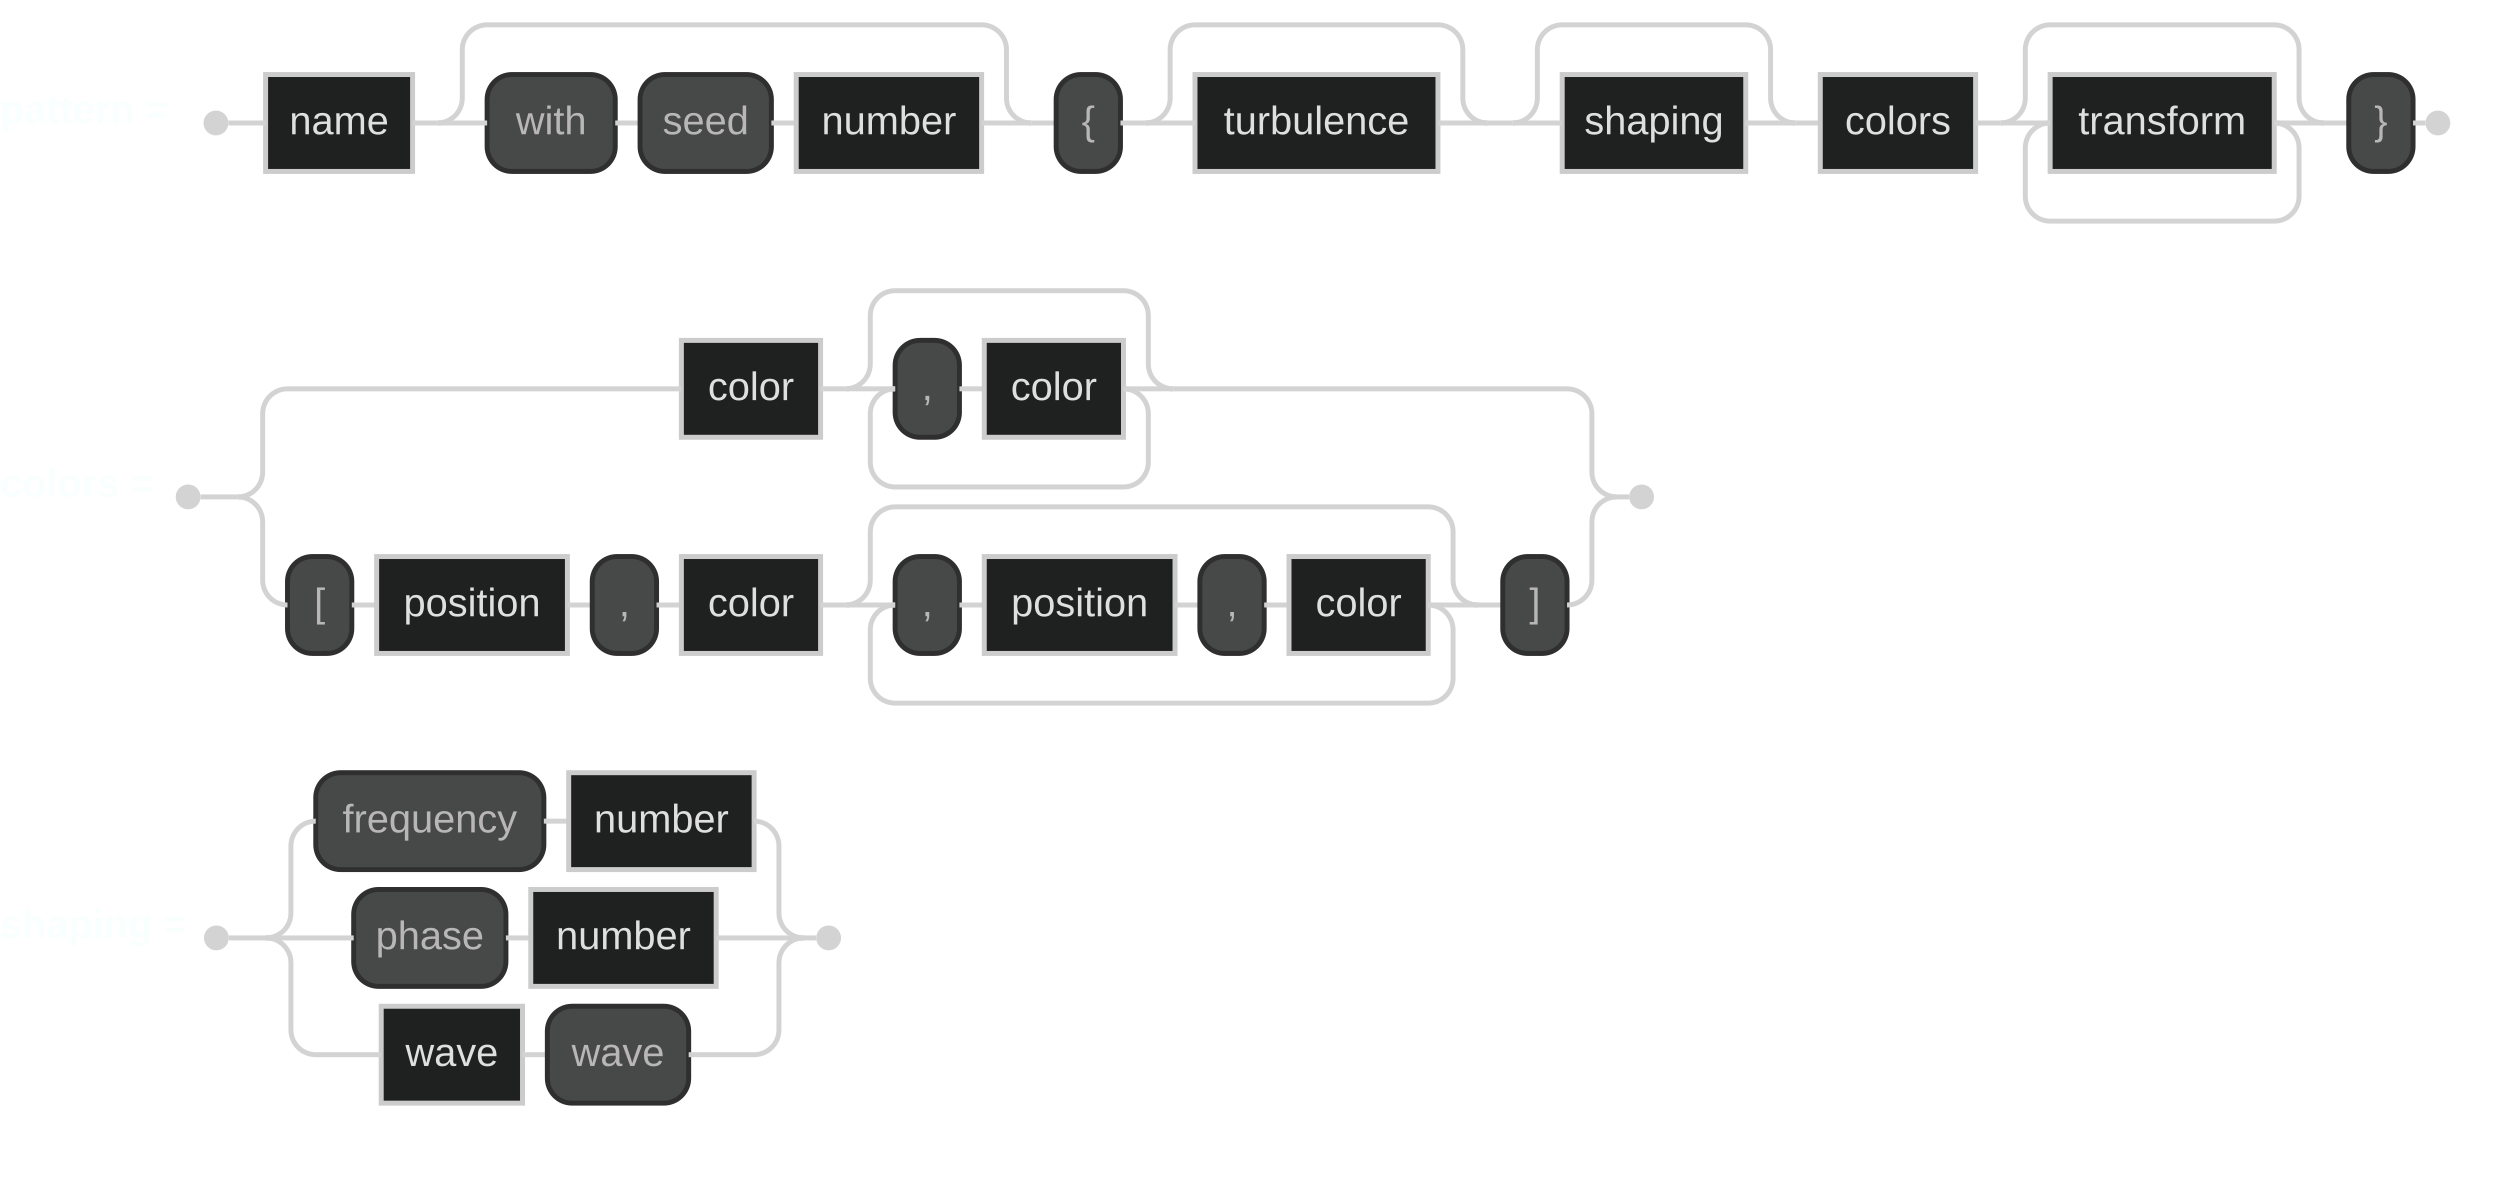
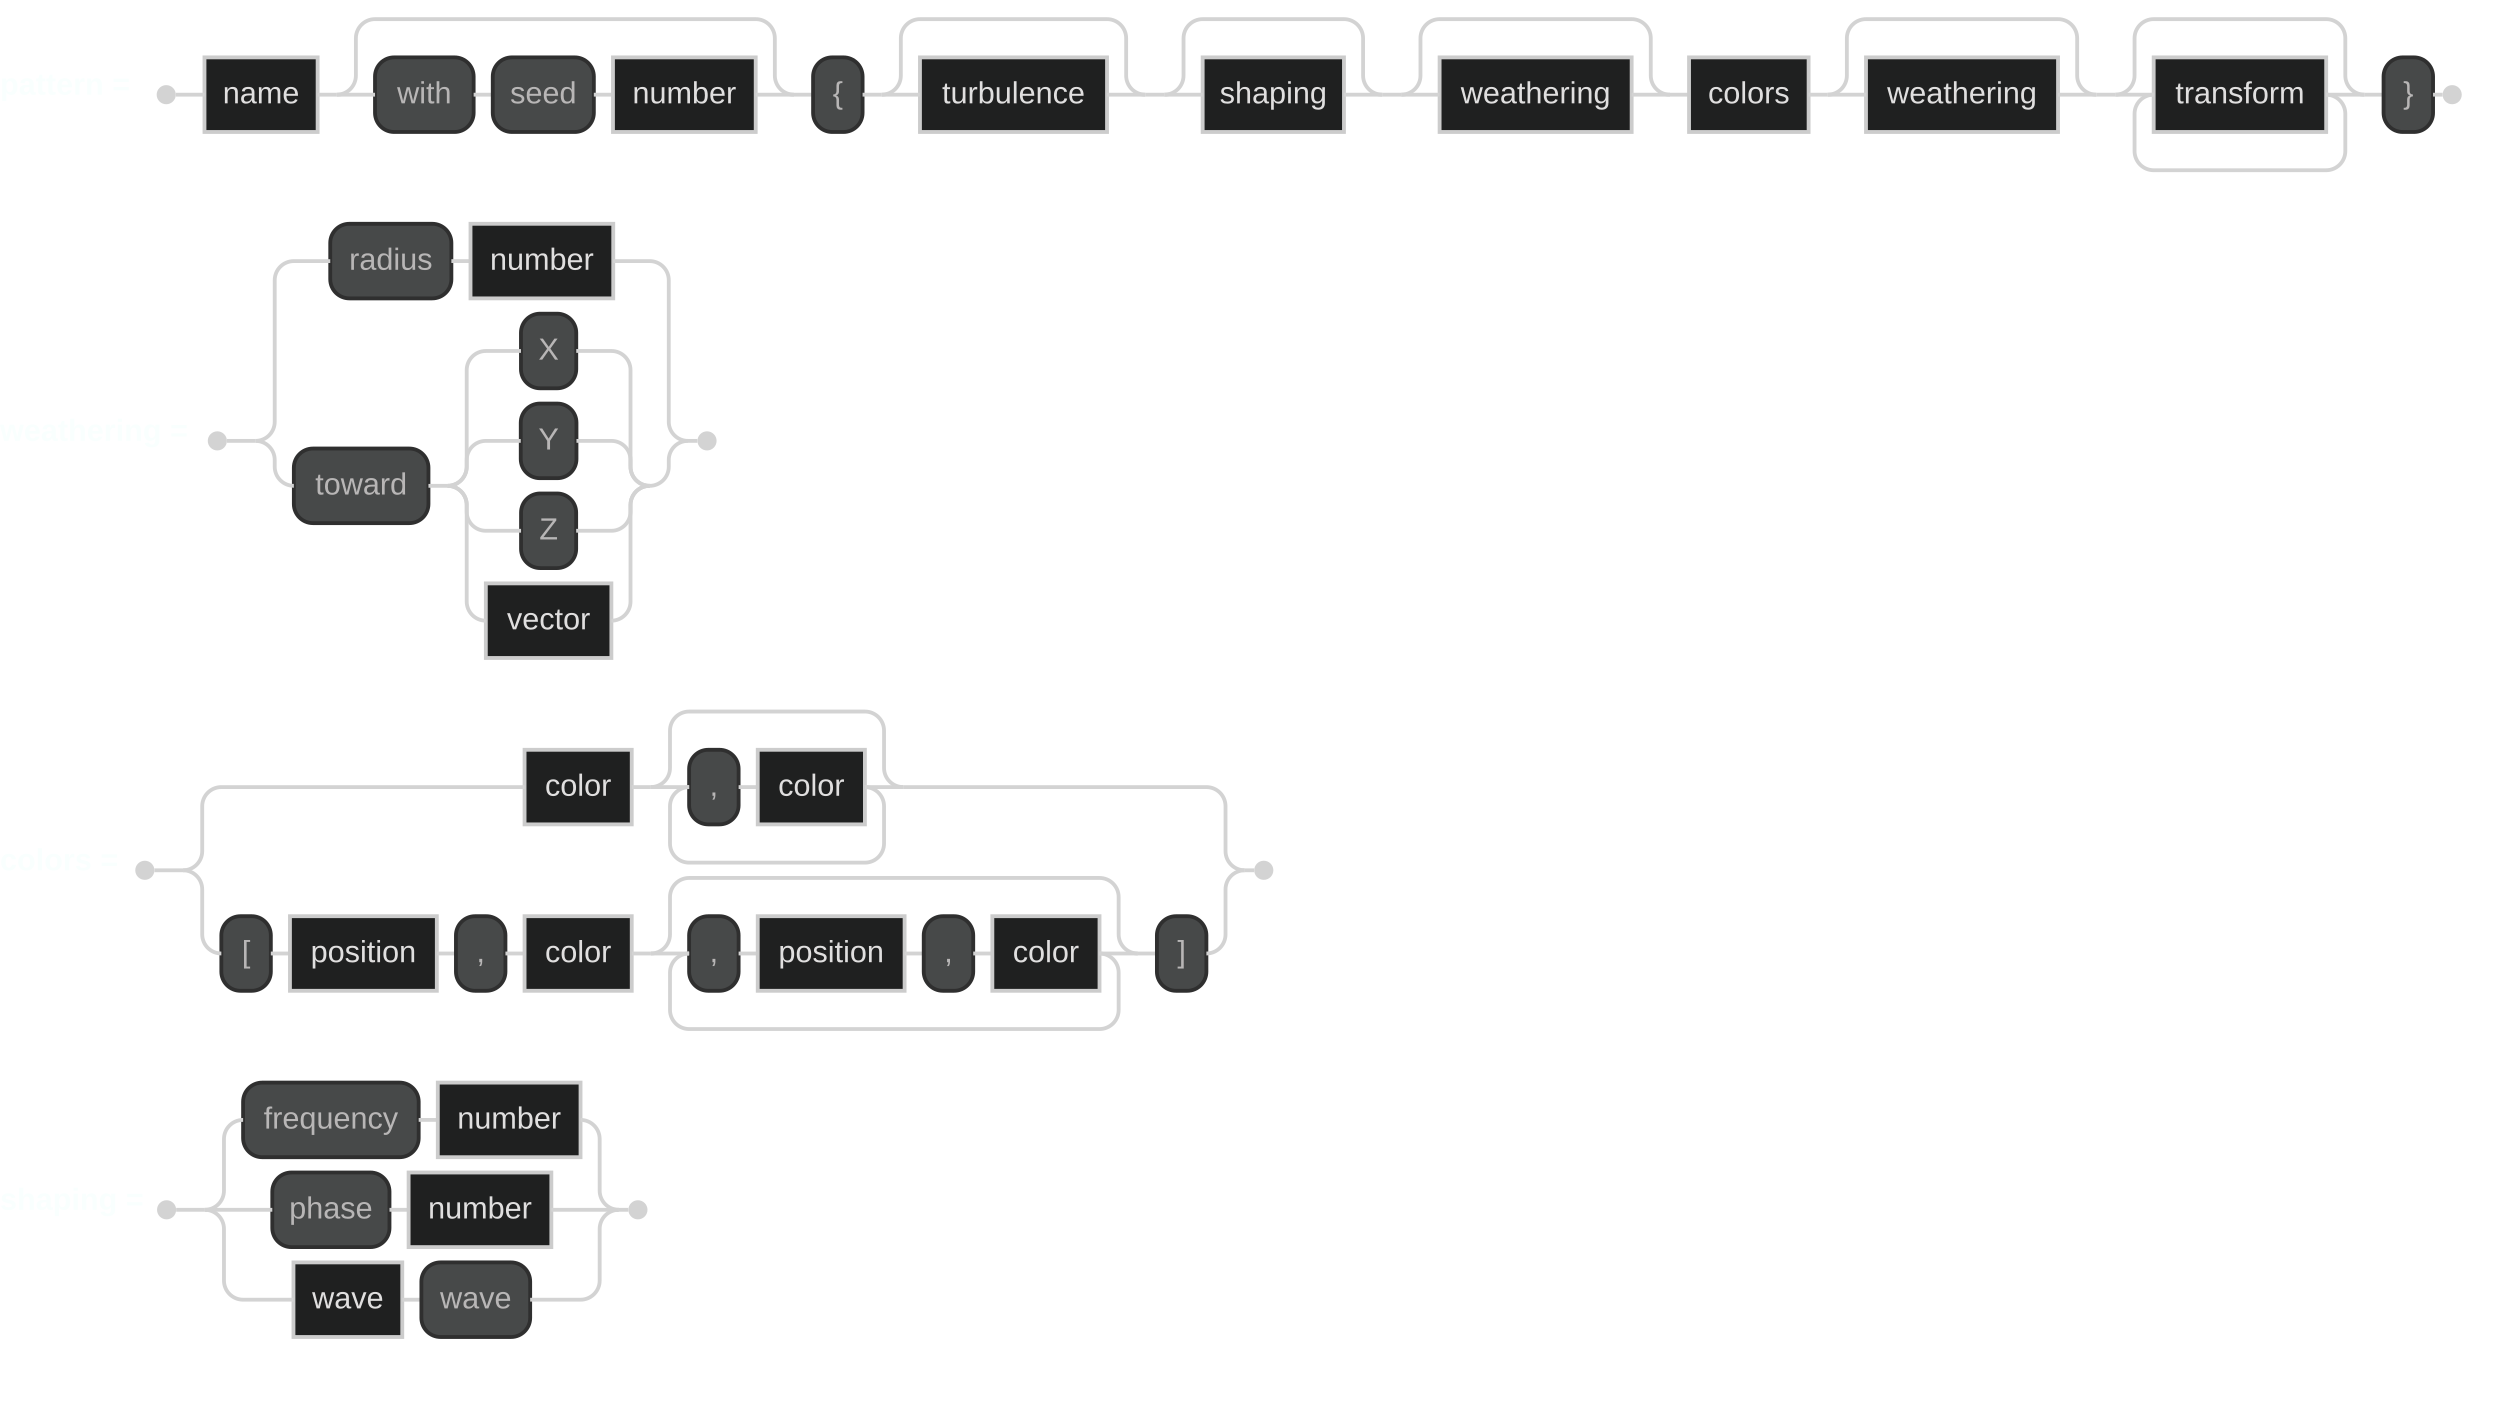
- <svg xmlns="http://www.w3.org/2000/svg" id="my-svg" width="100%" class="railroad-diagram" style="max-width: 1006.22px; background-color: transparent;" viewBox="0 0 1006.219 482" role="graphics-document document" aria-roledescription="railroadEbnf">
+ <svg xmlns="http://www.w3.org/2000/svg" id="my-svg" width="100%" class="railroad-diagram" style="max-width: 1307.03px; background-color: transparent;" viewBox="0 0 1307.031 737" role="graphics-document document" aria-roledescription="railroadEbnf">
  <style>#my-svg{font-family:"trebuchet ms",verdana,arial,sans-serif;font-size:16px;fill:#ccc;}@keyframes edge-animation-frame{from{stroke-dashoffset:0;}}@keyframes dash{to{stroke-dashoffset:0;}}#my-svg .edge-animation-slow{stroke-dasharray:9,5!important;stroke-dashoffset:900;animation:dash 50s linear infinite;stroke-linecap:round;}#my-svg .edge-animation-fast{stroke-dasharray:9,5!important;stroke-dashoffset:900;animation:dash 20s linear infinite;stroke-linecap:round;}#my-svg .error-icon{fill:#a44141;}#my-svg .error-text{fill:#ddd;stroke:#ddd;}#my-svg .edge-thickness-normal{stroke-width:1px;}#my-svg .edge-thickness-thick{stroke-width:3.5px;}#my-svg .edge-pattern-solid{stroke-dasharray:0;}#my-svg .edge-thickness-invisible{stroke-width:0;fill:none;}#my-svg .edge-pattern-dashed{stroke-dasharray:3;}#my-svg .edge-pattern-dotted{stroke-dasharray:2;}#my-svg .marker{fill:lightgrey;stroke:lightgrey;}#my-svg .marker.cross{stroke:lightgrey;}#my-svg svg{font-family:"trebuchet ms",verdana,arial,sans-serif;font-size:16px;}#my-svg p{margin:0;}#my-svg .railroad-diagram{font-family:"trebuchet ms",verdana,arial,sans-serif;font-size:16px;}#my-svg .railroad-terminal rect{fill:hsl(180, 1.587%, 28.353%);stroke:hsl(180, 0%, 18.353%);stroke-width:2px;}#my-svg .railroad-terminal text{fill:rgb(183.848, 181.552, 181.552);font-family:"trebuchet ms",verdana,arial,sans-serif;font-size:16px;text-anchor:middle;dominant-baseline:middle;}#my-svg .railroad-nonterminal rect{fill:#1f2020;stroke:#cccccc;stroke-width:2px;}#my-svg .railroad-nonterminal text{fill:#e0dfdf;font-family:"trebuchet ms",verdana,arial,sans-serif;font-size:16px;text-anchor:middle;dominant-baseline:middle;}#my-svg .railroad-line{stroke:lightgrey;stroke-width:2px;fill:none;}#my-svg .railroad-start circle,#my-svg .railroad-end circle{fill:lightgrey;}#my-svg .railroad-comment ellipse{fill:#181818;stroke:hsl(20, 0%, 2.353%);stroke-width:2px;}#my-svg .railroad-comment text{fill:rgb(223, 223.667, 224);font-style:italic;font-family:"trebuchet ms",verdana,arial,sans-serif;font-size:16px;text-anchor:middle;dominant-baseline:middle;}#my-svg .railroad-special rect{fill:hsl(20, 1.587%, 12.353%);stroke:hsl(20, 0%, 2.353%);stroke-width:2px;stroke-dasharray:5,3;}#my-svg .railroad-special text{fill:#e0dfdf;font-family:"trebuchet ms",verdana,arial,sans-serif;font-size:16px;text-anchor:middle;dominant-baseline:middle;}#my-svg .railroad-rule-name{font-weight:bold;fill:#F9FFFE;font-family:"trebuchet ms",verdana,arial,sans-serif;font-size:16px;}#my-svg .node .neo-node{stroke:#ccc;}#my-svg [data-look="neo"].node rect,#my-svg [data-look="neo"].cluster rect,#my-svg [data-look="neo"].node polygon{stroke:url(#my-svg-gradient);filter:drop-shadow( 1px 2px 2px rgba(185,185,185,1));}#my-svg [data-look="neo"].swimlane.cluster rect{filter:none;}#my-svg [data-look="neo"].node path{stroke:url(#my-svg-gradient);stroke-width:1px;}#my-svg [data-look="neo"].node .outer-path{filter:drop-shadow( 1px 2px 2px rgba(185,185,185,1));}#my-svg [data-look="neo"].node .neo-line path{stroke:#ccc;filter:none;}#my-svg [data-look="neo"].node circle{stroke:url(#my-svg-gradient);filter:drop-shadow( 1px 2px 2px rgba(185,185,185,1));}#my-svg [data-look="neo"].node circle .state-start{fill:#000000;}#my-svg [data-look="neo"].icon-shape .icon{fill:url(#my-svg-gradient);filter:drop-shadow( 1px 2px 2px rgba(185,185,185,1));}#my-svg [data-look="neo"].icon-shape .icon-neo path{stroke:url(#my-svg-gradient);filter:drop-shadow( 1px 2px 2px rgba(185,185,185,1));}#my-svg :root{--mermaid-font-family:"trebuchet ms",verdana,arial,sans-serif;}</style>
  <g />
  <g class="railroad-rule" transform="translate(0, 10)">
    <g transform="translate(106.9062, 0)">
      <g class="railroad-sequence">
        <g class="railroad-nonterminal" transform="translate(0, 20)">
          <rect x="0" y="0" width="59.156" height="39" />
          <text x="29.578" y="19.5">name</text>
        </g>
        <path class="railroad-line" d="M 59.156 39.5 L 69.156 39.5" />
        <g class="railroad-optional" transform="translate(69.15625, 0)">
          <g class="railroad-sequence" transform="translate(20, 20)">
            <g class="railroad-terminal" transform="translate(0, 0)">
              <rect x="0" y="0" width="51.562" height="39" rx="10" ry="10" />
              <text x="25.781" y="19.5">with</text>
            </g>
            <path class="railroad-line" d="M 51.562 19.5 L 61.562 19.5" />
            <g class="railroad-terminal" transform="translate(61.5625, 0)">
              <rect x="0" y="0" width="52.844" height="39" rx="10" ry="10" />
              <text x="26.422" y="19.5">seed</text>
            </g>
            <path class="railroad-line" d="M 114.406 19.5 L 124.406 19.5" />
            <g class="railroad-nonterminal" transform="translate(124.4062, 0)">
              <rect x="0" y="0" width="74.625" height="39" />
              <text x="37.312" y="19.5">number</text>
            </g>
          </g>
          <path class="railroad-line" d="M 0 39.5 L 20 39.5" />
          <path class="railroad-line" d="M 219.031 39.5 L 239.031 39.5" />
          <path class="railroad-line" d="M 0 39.5 A 10 10 0 0 0 10 29.5 L 10 10 A 10 10 0 0 1 20 0 L 219.031 0 A 10 10 0 0 1 229.031 10 L 229.031 29.5 A 10 10 0 0 0 239.031 39.5" />
        </g>
        <path class="railroad-line" d="M 308.188 39.5 L 318.188 39.5" />
        <g class="railroad-terminal" transform="translate(318.1875, 20)">
          <rect x="0" y="0" width="25.875" height="39" rx="10" ry="10" />
          <text x="12.938" y="19.5">{</text>
        </g>
        <path class="railroad-line" d="M 344.062 39.5 L 354.062 39.5" />
        <g class="railroad-optional" transform="translate(354.0625, 0)">
          <g class="railroad-nonterminal" transform="translate(20, 20)">
            <rect x="0" y="0" width="97.797" height="39" />
            <text x="48.898" y="19.5">turbulence</text>
          </g>
          <path class="railroad-line" d="M 0 39.5 L 20 39.5" />
          <path class="railroad-line" d="M 117.797 39.5 L 137.797 39.5" />
          <path class="railroad-line" d="M 0 39.5 A 10 10 0 0 0 10 29.5 L 10 10 A 10 10 0 0 1 20 0 L 117.797 0 A 10 10 0 0 1 127.797 10 L 127.797 29.5 A 10 10 0 0 0 137.797 39.5" />
        </g>
        <path class="railroad-line" d="M 491.859 39.5 L 501.859 39.5" />
        <g class="railroad-optional" transform="translate(501.8594, 0)">
          <g class="railroad-nonterminal" transform="translate(20, 20)">
            <rect x="0" y="0" width="73.875" height="39" />
            <text x="36.938" y="19.5">shaping</text>
          </g>
          <path class="railroad-line" d="M 0 39.5 L 20 39.5" />
          <path class="railroad-line" d="M 93.875 39.5 L 113.875 39.5" />
          <path class="railroad-line" d="M 0 39.5 A 10 10 0 0 0 10 29.5 L 10 10 A 10 10 0 0 1 20 0 L 93.875 0 A 10 10 0 0 1 103.875 10 L 103.875 29.5 A 10 10 0 0 0 113.875 39.5" />
        </g>
        <path class="railroad-line" d="M 615.734 39.5 L 625.734 39.5" />
-         <g class="railroad-nonterminal" transform="translate(625.7344, 20)">
+         <g class="railroad-optional" transform="translate(625.7344, 0)">
+           <g class="railroad-nonterminal" transform="translate(20, 20)">
+             <rect x="0" y="0" width="100.406" height="39" />
+             <text x="50.203" y="19.5">weathering</text>
+           </g>
+           <path class="railroad-line" d="M 0 39.5 L 20 39.5" />
+           <path class="railroad-line" d="M 120.406 39.5 L 140.406 39.5" />
+           <path class="railroad-line" d="M 0 39.5 A 10 10 0 0 0 10 29.5 L 10 10 A 10 10 0 0 1 20 0 L 120.406 0 A 10 10 0 0 1 130.406 10 L 130.406 29.5 A 10 10 0 0 0 140.406 39.5" />
+         </g>
+         <path class="railroad-line" d="M 766.141 39.5 L 776.141 39.5" />
+         <g class="railroad-nonterminal" transform="translate(776.1406, 20)">
          <rect x="0" y="0" width="62.516" height="39" />
          <text x="31.258" y="19.5">colors</text>
        </g>
-         <path class="railroad-line" d="M 688.25 39.5 L 698.25 39.5" />
-         <g class="railroad-repetition" transform="translate(698.25, 0)">
+         <path class="railroad-line" d="M 838.656 39.5 L 848.656 39.5" />
+         <g class="railroad-optional" transform="translate(848.6562, 0)">
+           <g class="railroad-nonterminal" transform="translate(20, 20)">
+             <rect x="0" y="0" width="100.406" height="39" />
+             <text x="50.203" y="19.5">weathering</text>
+           </g>
+           <path class="railroad-line" d="M 0 39.5 L 20 39.5" />
+           <path class="railroad-line" d="M 120.406 39.5 L 140.406 39.5" />
+           <path class="railroad-line" d="M 0 39.5 A 10 10 0 0 0 10 29.5 L 10 10 A 10 10 0 0 1 20 0 L 120.406 0 A 10 10 0 0 1 130.406 10 L 130.406 29.5 A 10 10 0 0 0 140.406 39.5" />
+         </g>
+         <path class="railroad-line" d="M 989.062 39.5 L 999.062 39.5" />
+         <g class="railroad-repetition" transform="translate(999.0625, 0)">
          <g class="railroad-nonterminal" transform="translate(20, 20)">
            <rect x="0" y="0" width="90.188" height="39" />
            <text x="45.094" y="19.5">transform</text>
          </g>
          <path class="railroad-line" d="M 0 39.5 L 20 39.5" />
          <path class="railroad-line" d="M 110.188 39.5 L 130.188 39.5" />
          <path class="railroad-line" d="M 110.188 39.5 A 10 10 0 0 1 120.188 49.5 L 120.188 69 A 10 10 0 0 1 110.188 79 L 20 79 A 10 10 0 0 1 10 69 L 10 49.5 A 10 10 0 0 1 20 39.5" />
          <path class="railroad-line" d="M 0 39.5 A 10 10 0 0 0 10 29.5 L 10 10 A 10 10 0 0 1 20 0 L 110.188 0 A 10 10 0 0 1 120.188 10 L 120.188 29.5 A 10 10 0 0 0 130.188 39.5" />
        </g>
-         <path class="railroad-line" d="M 828.438 39.5 L 838.438 39.5" />
-         <g class="railroad-terminal" transform="translate(838.4375, 20)">
+         <path class="railroad-line" d="M 1129.25 39.5 L 1139.25 39.5" />
+         <g class="railroad-terminal" transform="translate(1139.25, 20)">
          <rect x="0" y="0" width="25.875" height="39" rx="10" ry="10" />
          <text x="12.938" y="19.5">}</text>
        </g>
      </g>
    </g>
    <g class="railroad-rule-name-group">
      <text class="railroad-rule-name" x="0" y="39.5">pattern =</text>
    </g>
    <g class="railroad-start">
      <circle cx="86.906" cy="39.5" r="5" />
    </g>
    <g class="railroad-end">
-       <circle cx="981.219" cy="39.5" r="5" />
+       <circle cx="1282.031" cy="39.5" r="5" />
    </g>
    <path class="railroad-line" d="M 91.906 39.5 L 106.906 39.5" />
-     <path class="railroad-line" d="M 971.219 39.5 L 976.219 39.5" />
+     <path class="railroad-line" d="M 1272.031 39.5 L 1277.031 39.5" />
  </g>
  <g class="railroad-rule" transform="translate(0, 117)">
+     <g transform="translate(133.625, 0)">
+       <g class="railroad-choice">
+         <g class="railroad-sequence" transform="translate(39.03125, 0)">
+           <g class="railroad-terminal" transform="translate(0, 0)">
+             <rect x="0" y="0" width="63.328" height="39" rx="10" ry="10" />
+             <text x="31.664" y="19.5">radius</text>
+           </g>
+           <path class="railroad-line" d="M 63.328 19.5 L 73.328 19.5" />
+           <g class="railroad-nonterminal" transform="translate(73.32812, 0)">
+             <rect x="0" y="0" width="74.625" height="39" />
+             <text x="37.312" y="19.5">number</text>
+           </g>
+         </g>
+         <path class="railroad-line" d="M 0 113.5 A 10 10 0 0 0 10 103.5 L 10 29.5 A 10 10 0 0 1 20 19.5 L 39.031 19.5" />
+         <path class="railroad-line" d="M 186.984 19.5 L 206.016 19.5 A 10 10 0 0 1 216.016 29.5 L 216.016 103.5 A 10 10 0 0 0 226.016 113.5" />
+         <g class="railroad-sequence" transform="translate(20, 47)">
+           <g class="railroad-terminal" transform="translate(0, 70.5)">
+             <rect x="0" y="0" width="70.375" height="39" rx="10" ry="10" />
+             <text x="35.188" y="19.5">toward</text>
+           </g>
+           <path class="railroad-line" d="M 70.375 90 L 80.375 90" />
+           <g class="railroad-choice" transform="translate(80.375, 0)">
+             <g class="railroad-terminal" transform="translate(38.36719, 0)">
+               <rect x="0" y="0" width="28.906" height="39" rx="10" ry="10" />
+               <text x="14.453" y="19.5">X</text>
+             </g>
+             <path class="railroad-line" d="M 0 90 A 10 10 0 0 0 10 80 L 10 29.5 A 10 10 0 0 1 20 19.5 L 38.367 19.5" />
+             <path class="railroad-line" d="M 67.273 19.5 L 85.641 19.5 A 10 10 0 0 1 95.641 29.5 L 95.641 80 A 10 10 0 0 0 105.641 90" />
+             <g class="railroad-terminal" transform="translate(38.25781, 47)">
+               <rect x="0" y="0" width="29.125" height="39" rx="10" ry="10" />
+               <text x="14.562" y="19.5">Y</text>
+             </g>
+             <path class="railroad-line" d="M 0 90 A 10 10 0 0 0 10 80 L 10 76.5 A 10 10 0 0 1 20 66.5 L 38.258 66.5" />
+             <path class="railroad-line" d="M 67.383 66.5 L 85.641 66.5 A 10 10 0 0 1 95.641 76.5 L 95.641 80 A 10 10 0 0 0 105.641 90" />
+             <g class="railroad-terminal" transform="translate(38.41406, 94)">
+               <rect x="0" y="0" width="28.812" height="39" rx="10" ry="10" />
+               <text x="14.406" y="19.5">Z</text>
+             </g>
+             <path class="railroad-line" d="M 0 90 A 10 10 0 0 1 10 100 L 10 103.5 A 10 10 0 0 0 20 113.5 L 38.414 113.5" />
+             <path class="railroad-line" d="M 67.227 113.5 L 85.641 113.5 A 10 10 0 0 0 95.641 103.5 L 95.641 100 A 10 10 0 0 1 105.641 90" />
+             <g class="railroad-nonterminal" transform="translate(20, 141)">
+               <rect x="0" y="0" width="65.641" height="39" />
+               <text x="32.82" y="19.5">vector</text>
+             </g>
+             <path class="railroad-line" d="M 0 90 A 10 10 0 0 1 10 100 L 10 150.5 A 10 10 0 0 0 20 160.5 L 20 160.5" />
+             <path class="railroad-line" d="M 85.641 160.5 L 85.641 160.5 A 10 10 0 0 0 95.641 150.5 L 95.641 100 A 10 10 0 0 1 105.641 90" />
+           </g>
+         </g>
+         <path class="railroad-line" d="M 0 113.5 A 10 10 0 0 1 10 123.5 L 10 127 A 10 10 0 0 0 20 137 L 20 137" />
+         <path class="railroad-line" d="M 206.016 137 L 206.016 137 A 10 10 0 0 0 216.016 127 L 216.016 123.5 A 10 10 0 0 1 226.016 113.5" />
+       </g>
+     </g>
+     <g class="railroad-rule-name-group">
+       <text class="railroad-rule-name" x="0" y="113.5">weathering =</text>
+     </g>
+     <g class="railroad-start">
+       <circle cx="113.625" cy="113.5" r="5" />
+     </g>
+     <g class="railroad-end">
+       <circle cx="369.641" cy="113.5" r="5" />
+     </g>
+     <path class="railroad-line" d="M 118.625 113.5 L 133.625 113.5" />
+     <path class="railroad-line" d="M 359.641 113.5 L 364.641 113.5" />
+   </g>
+   <g class="railroad-rule" transform="translate(0, 372)">
    <g transform="translate(95.71875, 0)">
      <g class="railroad-choice">
        <g class="railroad-sequence" transform="translate(178.5312, 0)">
          <g class="railroad-nonterminal" transform="translate(0, 20)">
            <rect x="0" y="0" width="56.031" height="39" />
            <text x="28.016" y="19.5">color</text>
          </g>
          <path class="railroad-line" d="M 56.031 39.5 L 66.031 39.5" />
          <g class="railroad-repetition" transform="translate(66.03125, 0)">
            <g class="railroad-sequence" transform="translate(20, 20)">
              <g class="railroad-terminal" transform="translate(0, 0)">
                <rect x="0" y="0" width="25.875" height="39" rx="10" ry="10" />
                <text x="12.938" y="19.5">,</text>
              </g>
              <path class="railroad-line" d="M 25.875 19.5 L 35.875 19.5" />
              <g class="railroad-nonterminal" transform="translate(35.875, 0)">
                <rect x="0" y="0" width="56.031" height="39" />
                <text x="28.016" y="19.5">color</text>
              </g>
            </g>
            <path class="railroad-line" d="M 0 39.5 L 20 39.5" />
            <path class="railroad-line" d="M 111.906 39.5 L 131.906 39.5" />
            <path class="railroad-line" d="M 111.906 39.5 A 10 10 0 0 1 121.906 49.5 L 121.906 69 A 10 10 0 0 1 111.906 79 L 20 79 A 10 10 0 0 1 10 69 L 10 49.5 A 10 10 0 0 1 20 39.5" />
            <path class="railroad-line" d="M 0 39.5 A 10 10 0 0 0 10 29.5 L 10 10 A 10 10 0 0 1 20 0 L 111.906 0 A 10 10 0 0 1 121.906 10 L 121.906 29.5 A 10 10 0 0 0 131.906 39.5" />
          </g>
        </g>
        <path class="railroad-line" d="M 0 83 A 10 10 0 0 0 10 73 L 10 49.5 A 10 10 0 0 1 20 39.5 L 178.531 39.5" />
        <path class="railroad-line" d="M 376.469 39.5 L 535 39.5 A 10 10 0 0 1 545 49.5 L 545 73 A 10 10 0 0 0 555 83" />
        <g class="railroad-sequence" transform="translate(20, 87)">
          <g class="railroad-terminal" transform="translate(0, 20)">
            <rect x="0" y="0" width="25.875" height="39" rx="10" ry="10" />
            <text x="12.938" y="19.5">[</text>
          </g>
          <path class="railroad-line" d="M 25.875 39.5 L 35.875 39.5" />
          <g class="railroad-nonterminal" transform="translate(35.875, 20)">
            <rect x="0" y="0" width="76.781" height="39" />
            <text x="38.391" y="19.5">position</text>
          </g>
          <path class="railroad-line" d="M 112.656 39.5 L 122.656 39.5" />
          <g class="railroad-terminal" transform="translate(122.6562, 20)">
            <rect x="0" y="0" width="25.875" height="39" rx="10" ry="10" />
            <text x="12.938" y="19.5">,</text>
          </g>
          <path class="railroad-line" d="M 148.531 39.5 L 158.531 39.5" />
          <g class="railroad-nonterminal" transform="translate(158.5312, 20)">
            <rect x="0" y="0" width="56.031" height="39" />
            <text x="28.016" y="19.5">color</text>
          </g>
          <path class="railroad-line" d="M 214.562 39.5 L 224.562 39.5" />
          <g class="railroad-repetition" transform="translate(224.5625, 0)">
            <g class="railroad-sequence" transform="translate(20, 20)">
              <g class="railroad-terminal" transform="translate(0, 0)">
                <rect x="0" y="0" width="25.875" height="39" rx="10" ry="10" />
                <text x="12.938" y="19.5">,</text>
              </g>
              <path class="railroad-line" d="M 25.875 19.5 L 35.875 19.5" />
              <g class="railroad-nonterminal" transform="translate(35.875, 0)">
                <rect x="0" y="0" width="76.781" height="39" />
                <text x="38.391" y="19.5">position</text>
              </g>
              <path class="railroad-line" d="M 112.656 19.5 L 122.656 19.5" />
              <g class="railroad-terminal" transform="translate(122.6562, 0)">
                <rect x="0" y="0" width="25.875" height="39" rx="10" ry="10" />
                <text x="12.938" y="19.5">,</text>
              </g>
              <path class="railroad-line" d="M 148.531 19.5 L 158.531 19.5" />
              <g class="railroad-nonterminal" transform="translate(158.5312, 0)">
                <rect x="0" y="0" width="56.031" height="39" />
                <text x="28.016" y="19.5">color</text>
              </g>
            </g>
            <path class="railroad-line" d="M 0 39.5 L 20 39.5" />
            <path class="railroad-line" d="M 234.562 39.5 L 254.562 39.5" />
            <path class="railroad-line" d="M 234.562 39.5 A 10 10 0 0 1 244.562 49.5 L 244.562 69 A 10 10 0 0 1 234.562 79 L 20 79 A 10 10 0 0 1 10 69 L 10 49.5 A 10 10 0 0 1 20 39.5" />
            <path class="railroad-line" d="M 0 39.5 A 10 10 0 0 0 10 29.5 L 10 10 A 10 10 0 0 1 20 0 L 234.562 0 A 10 10 0 0 1 244.562 10 L 244.562 29.5 A 10 10 0 0 0 254.562 39.5" />
          </g>
          <path class="railroad-line" d="M 479.125 39.5 L 489.125 39.5" />
          <g class="railroad-terminal" transform="translate(489.125, 20)">
            <rect x="0" y="0" width="25.875" height="39" rx="10" ry="10" />
            <text x="12.938" y="19.5">]</text>
          </g>
        </g>
        <path class="railroad-line" d="M 0 83 A 10 10 0 0 1 10 93 L 10 116.5 A 10 10 0 0 0 20 126.5 L 20 126.5" />
        <path class="railroad-line" d="M 535 126.5 L 535 126.5 A 10 10 0 0 0 545 116.5 L 545 93 A 10 10 0 0 1 555 83" />
      </g>
    </g>
    <g class="railroad-rule-name-group">
      <text class="railroad-rule-name" x="0" y="83">colors =</text>
    </g>
    <g class="railroad-start">
      <circle cx="75.719" cy="83" r="5" />
    </g>
    <g class="railroad-end">
      <circle cx="660.719" cy="83" r="5" />
    </g>
    <path class="railroad-line" d="M 80.719 83 L 95.719 83" />
    <path class="railroad-line" d="M 650.719 83 L 655.719 83" />
  </g>
-   <g class="railroad-rule" transform="translate(0, 311)">
+   <g class="railroad-rule" transform="translate(0, 566)">
    <g transform="translate(107.0938, 0)">
      <g class="railroad-choice">
        <g class="railroad-sequence" transform="translate(20, 0)">
          <g class="railroad-terminal" transform="translate(0, 0)">
            <rect x="0" y="0" width="91.797" height="39" rx="10" ry="10" />
            <text x="45.898" y="19.5">frequency</text>
          </g>
          <path class="railroad-line" d="M 91.797 19.5 L 101.797 19.5" />
          <g class="railroad-nonterminal" transform="translate(101.7969, 0)">
            <rect x="0" y="0" width="74.625" height="39" />
            <text x="37.312" y="19.5">number</text>
          </g>
        </g>
        <path class="railroad-line" d="M 0 66.5 A 10 10 0 0 0 10 56.5 L 10 29.5 A 10 10 0 0 1 20 19.5 L 20 19.5" />
        <path class="railroad-line" d="M 196.422 19.5 L 196.422 19.5 A 10 10 0 0 1 206.422 29.5 L 206.422 56.5 A 10 10 0 0 0 216.422 66.5" />
        <g class="railroad-sequence" transform="translate(35.26562, 47)">
          <g class="railroad-terminal" transform="translate(0, 0)">
            <rect x="0" y="0" width="61.266" height="39" rx="10" ry="10" />
            <text x="30.633" y="19.5">phase</text>
          </g>
          <path class="railroad-line" d="M 61.266 19.5 L 71.266 19.5" />
          <g class="railroad-nonterminal" transform="translate(71.26562, 0)">
            <rect x="0" y="0" width="74.625" height="39" />
            <text x="37.312" y="19.5">number</text>
          </g>
        </g>
        <path class="railroad-line" d="M 0 66.5 L 35.266 66.5" />
        <path class="railroad-line" d="M 181.156 66.5 L 216.422 66.5" />
        <g class="railroad-sequence" transform="translate(46.33594, 94)">
          <g class="railroad-nonterminal" transform="translate(0, 0)">
            <rect x="0" y="0" width="56.875" height="39" />
            <text x="28.438" y="19.5">wave</text>
          </g>
          <path class="railroad-line" d="M 56.875 19.5 L 66.875 19.5" />
          <g class="railroad-terminal" transform="translate(66.875, 0)">
            <rect x="0" y="0" width="56.875" height="39" rx="10" ry="10" />
            <text x="28.438" y="19.5">wave</text>
          </g>
        </g>
        <path class="railroad-line" d="M 0 66.5 A 10 10 0 0 1 10 76.5 L 10 103.5 A 10 10 0 0 0 20 113.5 L 46.336 113.5" />
        <path class="railroad-line" d="M 170.086 113.5 L 196.422 113.5 A 10 10 0 0 0 206.422 103.5 L 206.422 76.5 A 10 10 0 0 1 216.422 66.5" />
      </g>
    </g>
    <g class="railroad-rule-name-group">
      <text class="railroad-rule-name" x="0" y="66.5">shaping =</text>
    </g>
    <g class="railroad-start">
      <circle cx="87.094" cy="66.5" r="5" />
    </g>
    <g class="railroad-end">
      <circle cx="333.516" cy="66.5" r="5" />
    </g>
    <path class="railroad-line" d="M 92.094 66.5 L 107.094 66.5" />
    <path class="railroad-line" d="M 323.516 66.5 L 328.516 66.5" />
  </g>
</svg>
